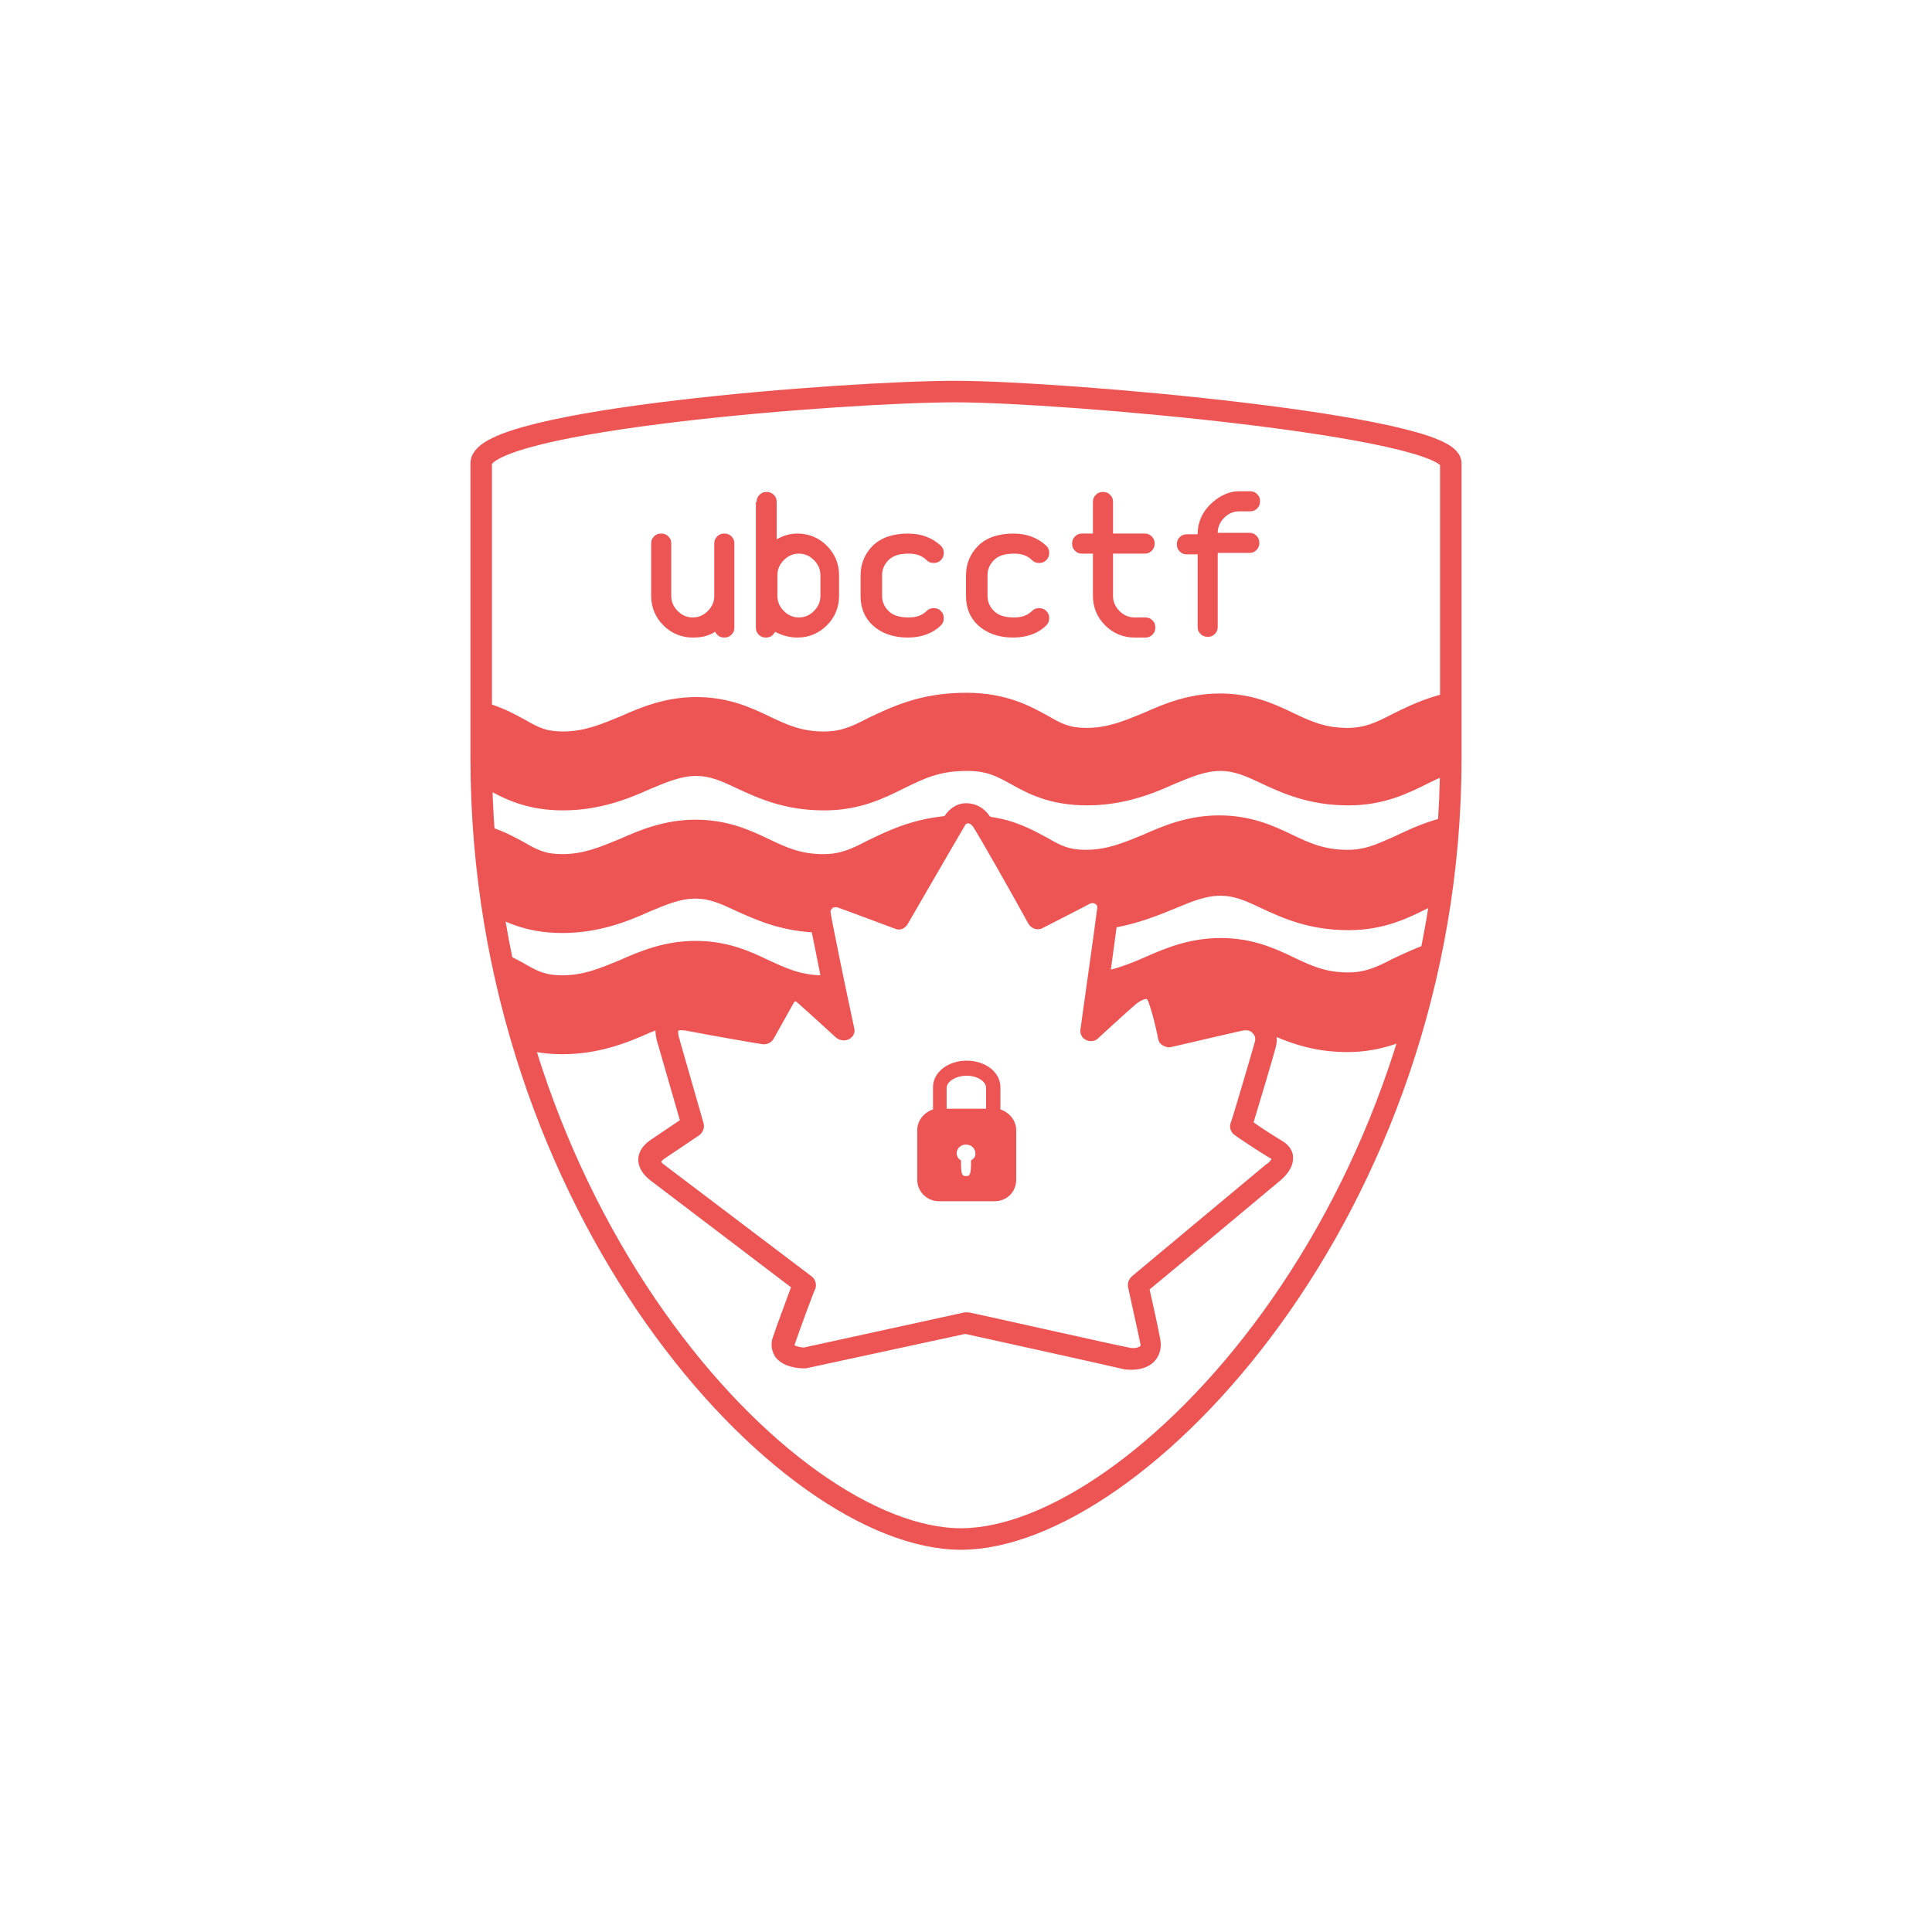
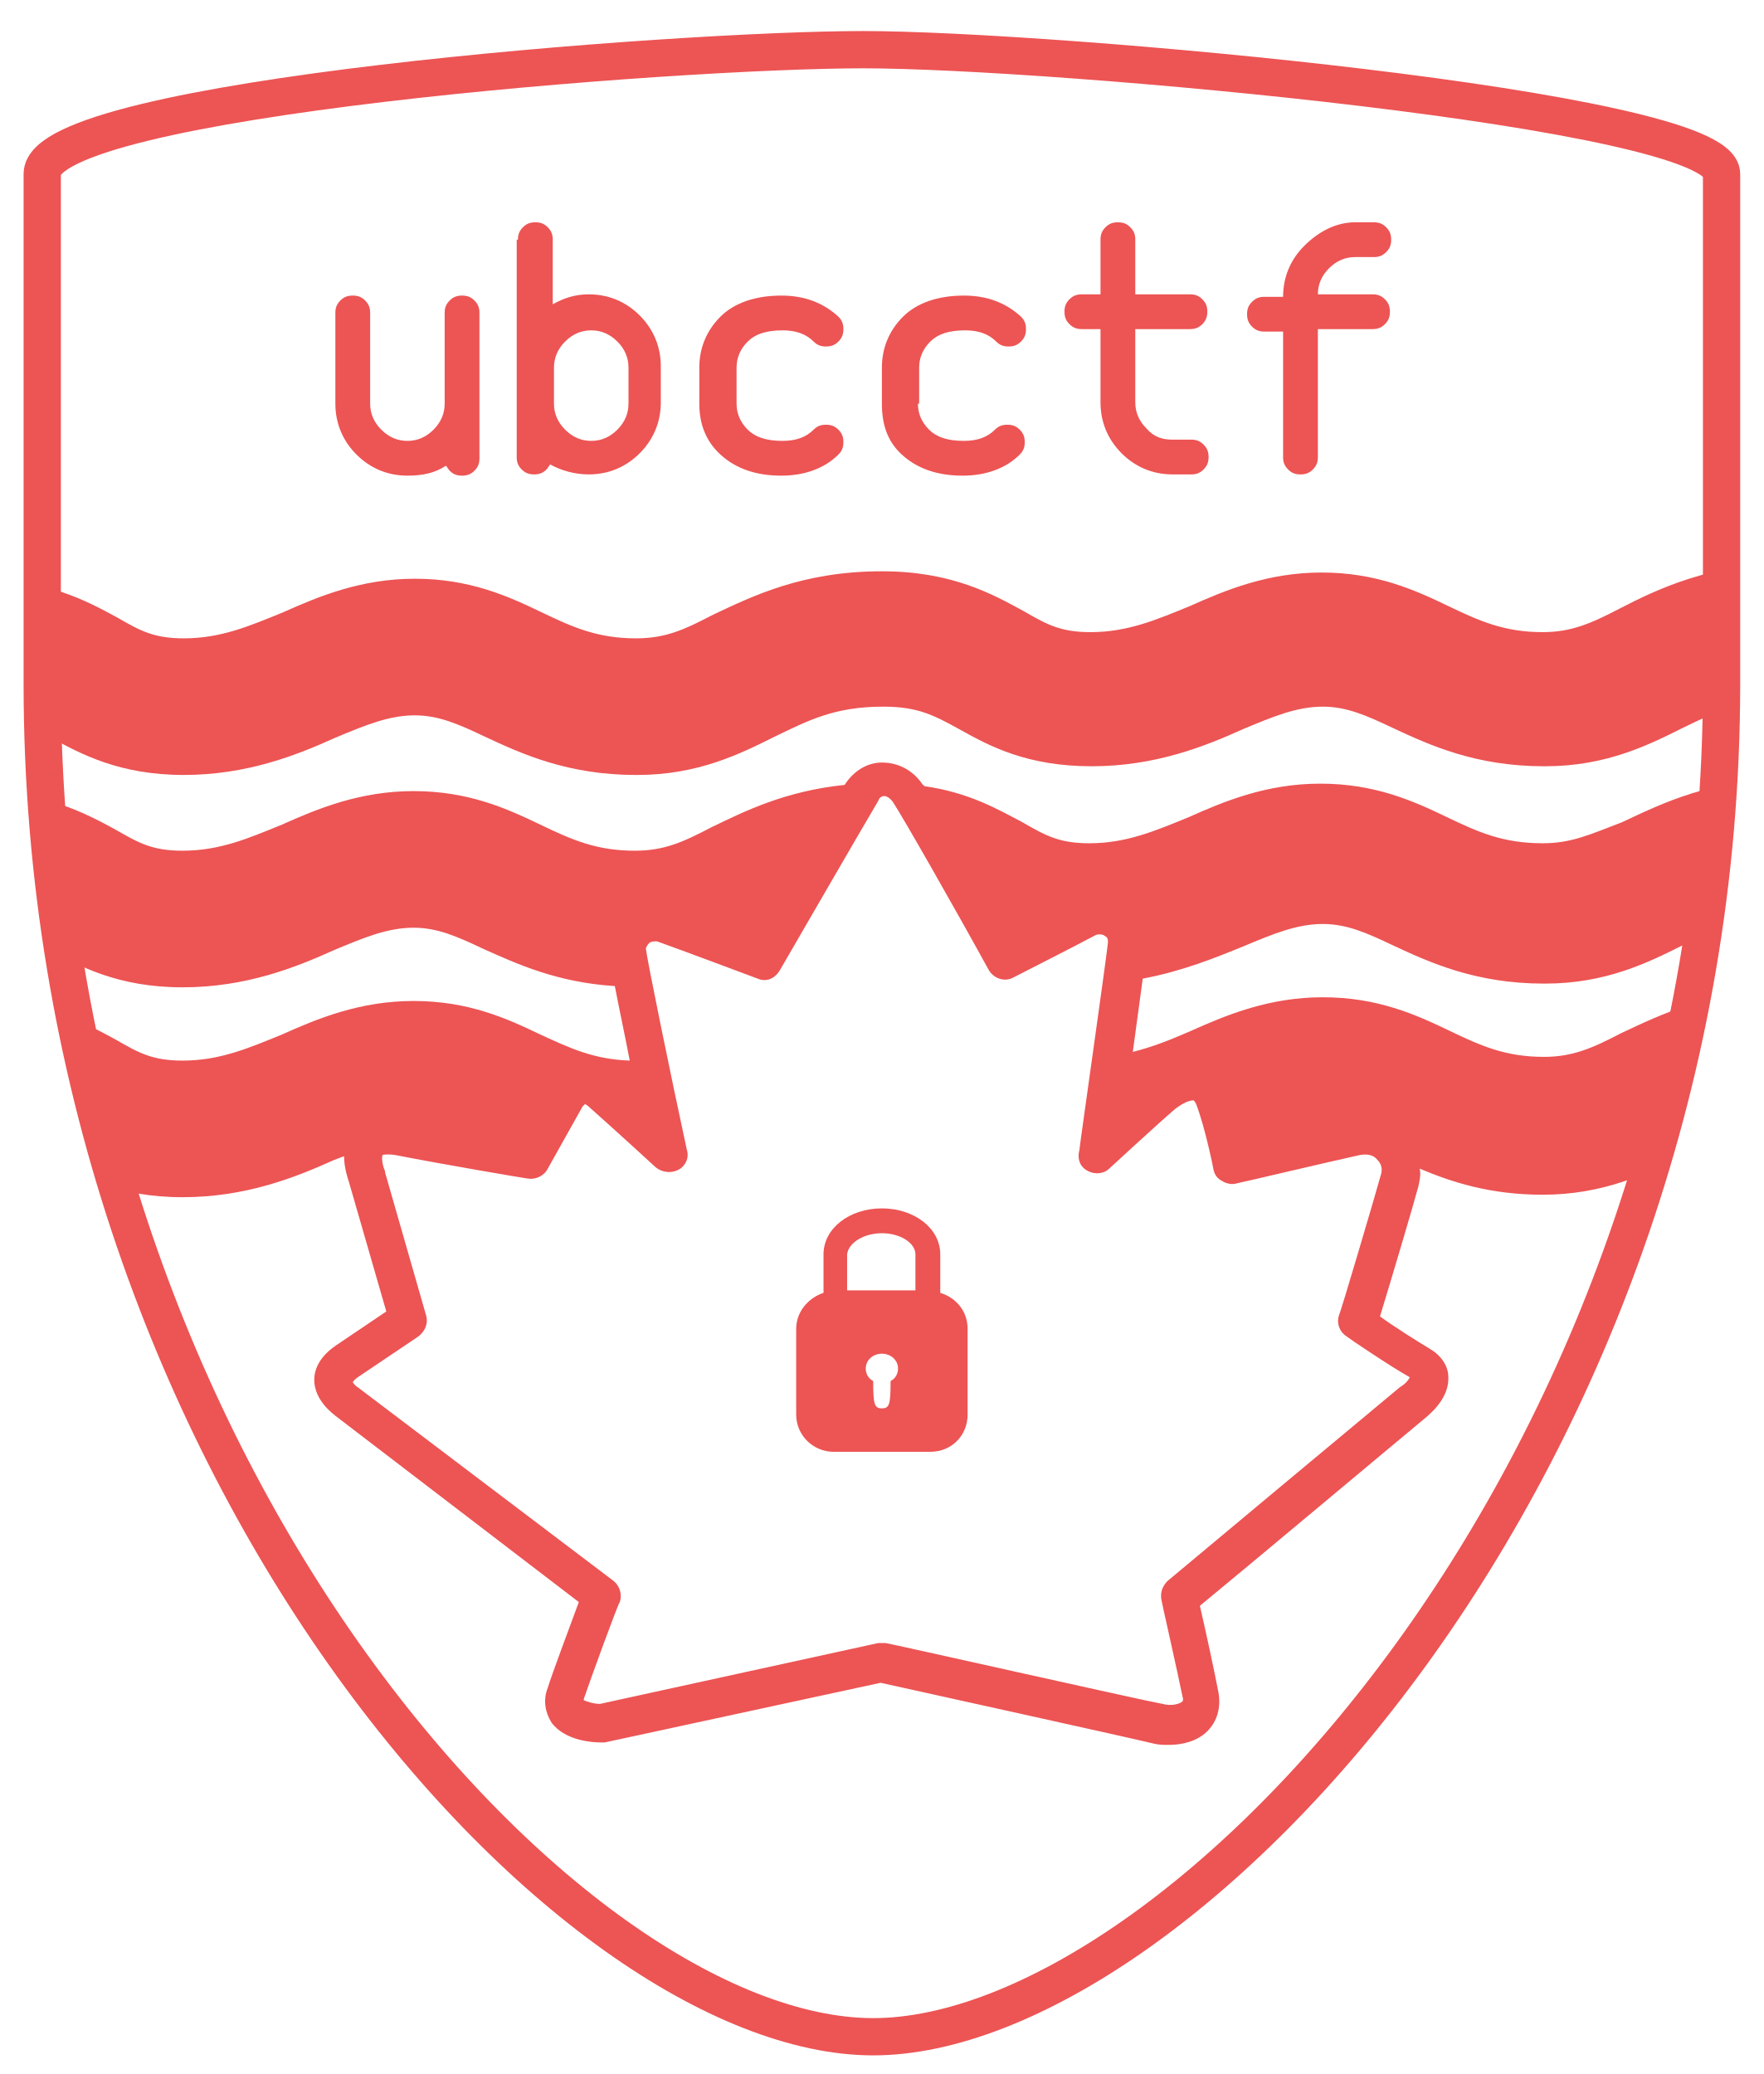
- <svg xmlns="http://www.w3.org/2000/svg" xmlns:xlink="http://www.w3.org/1999/xlink" version="1.1" id="Layer_2" x="0px" y="0px" viewBox="0 0 269.4 269.4" style="enable-background:new 0 0 269.4 269.4;" xml:space="preserve">
+ <svg xmlns="http://www.w3.org/2000/svg" xmlns:xlink="http://www.w3.org/1999/xlink" version="1.1" id="Layer_2" x="0px" y="0px" viewBox="0 0 142 167" style="enable-background:new 0 0 142 167;" xml:space="preserve">
  <style type="text/css">
	.st0{clip-path:url(#SVGID_2_);}
	.st1{fill:#ED5454;}
</style>
  <g>
    <defs>
-       <path id="SVGID_1_" d="M67.1,64.6c0,0,0,27.5,0,41.1c0,62.9,42.4,108.9,66.9,108.9s68.3-45.9,68.3-108.9c0-15.6,0-35.9,0-41.1    s-54-10-69.1-10S67.1,58.5,67.1,64.6z" />
+       <path id="SVGID_1_" d="M3.4,14c0,0,0,27.5,0,41.1C3.4,118,45.8,164,70.3,164s68.3-45.9,68.3-108.9c0-15.6,0-35.9,0-41.1    S84.6,4,69.5,4S3.4,7.9,3.4,14z" />
    </defs>
    <clipPath id="SVGID_2_">
      <use xlink:href="#SVGID_1_" style="overflow:visible;" />
    </clipPath>
    <g class="st0">
-       <path class="st1" d="M194.1,99.6c-2.3,1.2-3.9,1.9-6.2,1.9c0,0,0,0,0,0c-3.1,0-5.1-0.9-7.6-2.1c-2.7-1.3-5.8-2.7-10.2-2.7    c-4.3,0-7.7,1.4-10.6,2.7c-2.7,1.1-5,2.1-8,2.1c-2.4,0-3.5-0.6-5.4-1.7c-2.4-1.3-5.7-3.2-11.4-3.2c-6.4,0-10.4,2-13.6,3.5    c-2.3,1.2-3.8,1.9-6.2,1.9c0,0,0,0,0,0c-3.1,0-5.1-0.9-7.6-2.1c-2.7-1.3-5.8-2.7-10.2-2.7c-4.3,0-7.7,1.4-10.6,2.7    c-2.7,1.1-5,2.1-8,2.1c-2.4,0-3.5-0.6-5.4-1.7c-2.4-1.3-5.7-3.1-11.3-3.1v11c2.8,0,4.1,0.7,6,1.8c2.4,1.3,5.5,3,10.7,3    c5.1,0,9.1-1.6,12.2-3c2.4-1,4.3-1.8,6.4-1.8c1.9,0,3.5,0.7,5.6,1.7c3,1.4,6.7,3.1,12.2,3.1c0,0,0.1,0,0.1,0    c4.9,0,8.3-1.7,11.1-3.1c2.7-1.3,4.8-2.4,8.7-2.4c2.8,0,4.1,0.7,6.1,1.8c2.5,1.4,5.5,3,10.7,3c5.1,0,9.1-1.6,12.2-3    c2.4-1,4.3-1.8,6.4-1.8c1.9,0,3.5,0.7,5.6,1.7c3,1.4,6.7,3.1,12.2,3.1c0,0,0.1,0,0.1,0c4.9,0,8.3-1.7,11.1-3.1    c2.7-1.3,4.8-2.4,8.7-2.4v-11C201.2,96.1,197.3,98,194.1,99.6z" />
-       <path class="st1" d="M187.9,118.5C187.9,118.5,187.9,118.5,187.9,118.5c-3.2,0-5.2-0.9-7.7-2.1c-2.7-1.3-5.8-2.7-10.2-2.7    c-4.3,0-7.7,1.4-10.6,2.7c-2.7,1.1-5,2.1-8,2.1c-2.4,0-3.5-0.6-5.4-1.7c-1.9-1-4.3-2.4-7.9-2.9c0,0,0-0.1-0.1-0.1    c-0.8-1.2-2-1.8-3.3-1.8c-1.2,0-2.3,0.7-3,1.8c-4.8,0.5-8,2.1-10.7,3.4c-2.3,1.2-3.8,1.9-6.2,1.9c0,0,0,0,0,0    c-3.1,0-5.1-0.9-7.6-2.1c-2.7-1.3-5.8-2.7-10.2-2.7c-4.3,0-7.7,1.4-10.6,2.7c-2.7,1.1-5,2.1-8,2.1c-2.4,0-3.5-0.6-5.4-1.7    c-2.4-1.3-5.7-3.1-11.3-3.1v11c2.8,0,4.1,0.7,6,1.8c2.4,1.3,5.5,3,10.7,3c5.1,0,9.1-1.6,12.2-3c2.4-1,4.3-1.8,6.4-1.8    c1.9,0,3.5,0.7,5.6,1.7c2.7,1.2,5.9,2.7,10.6,3c0.3,1.6,0.8,3.9,1.2,6c-2.9-0.1-4.8-1-7.2-2.1c-2.7-1.3-5.8-2.7-10.2-2.7    c-4.3,0-7.7,1.4-10.6,2.7c-2.7,1.1-5,2.1-8,2.1c-2.4,0-3.5-0.6-5.4-1.7c-2.4-1.3-5.7-3.1-11.3-3.1v11c2.8,0,4.1,0.7,6,1.8    c2.4,1.3,5.5,3,10.7,3c5.1,0,9.1-1.6,12.2-3c0.3-0.1,0.5-0.2,0.8-0.3c0,0.9,0.3,1.8,0.4,2.1l3,10.4l-4,2.7c-1.5,1-1.8,2.1-1.8,2.8    c0,1.7,1.6,2.8,1.7,2.9l19.6,14.9c-0.7,1.9-2.2,5.9-2.5,6.9c-0.4,1-0.2,2,0.3,2.8c1.1,1.5,3.4,1.6,3.9,1.6c0.1,0,0.2,0,0.4,0    l22.2-4.8c2.7,0.6,20.4,4.5,22,4.9c0.4,0.1,0.8,0.1,1.2,0.1c1.1,0,2.3-0.3,3.1-1.1c0.8-0.8,1.1-1.9,0.9-3.1    c-0.3-1.6-1.1-5.3-1.5-7c3.3-2.7,16.9-14.1,18-15c1-0.8,2.1-2,2-3.5c0-0.5-0.3-1.5-1.5-2.2c-1-0.6-2.9-1.8-4-2.6    c0.8-2.6,2.7-9,3.1-10.5c0.1-0.5,0.2-0.9,0.1-1.4c2.6,1.1,5.7,2.1,9.9,2.1c4.9,0,8.4-1.7,11.2-3.1c2.7-1.3,4.8-2.4,8.7-2.4v-11    c-6.4,0-10.4,2-13.6,3.5c-2.3,1.2-3.9,1.9-6.2,1.9c0,0,0,0,0,0c-3.1,0-5.1-0.9-7.6-2.1c-2.7-1.3-5.8-2.7-10.2-2.7    c-4.3,0-7.7,1.4-10.6,2.7c-1.6,0.7-3.1,1.3-4.7,1.7c0.3-2.2,0.6-4.4,0.8-5.9c3.2-0.6,5.9-1.7,8.1-2.6c2.4-1,4.3-1.8,6.4-1.8    c1.9,0,3.5,0.7,5.6,1.7c3,1.4,6.7,3.1,12.2,3.1c0,0,0.1,0,0.1,0c4.9,0,8.3-1.7,11.1-3.1c2.7-1.3,4.8-2.4,8.7-2.4v-11    c-6.4,0-10.4,2-13.6,3.5C191.8,117.8,190.3,118.5,187.9,118.5z M151.4,145c0.6,0.3,1.3,0.2,1.7-0.2c0,0,3.9-3.6,5.3-4.8    c0.9-0.7,1.4-0.7,1.5-0.7c0,0,0.1,0.1,0.2,0.3c0.7,1.8,1.4,5.2,1.4,5.3c0.1,0.4,0.3,0.7,0.7,0.9c0.3,0.2,0.8,0.3,1.1,0.2    c0.1,0,7.7-1.8,10-2.3c0.6-0.1,1.1,0,1.4,0.4c0.3,0.3,0.4,0.7,0.3,1.1c-0.5,1.8-3.3,11.3-3.4,11.4c-0.2,0.6,0,1.3,0.6,1.7    c0.1,0.1,3.5,2.4,5.1,3.3c-0.1,0.2-0.3,0.5-0.8,0.8c-1.2,1-18,15-18.7,15.6c-0.4,0.4-0.6,0.9-0.5,1.5c0,0.1,1.3,5.8,1.7,7.8    c0.1,0.3,0,0.4,0,0.4c-0.2,0.2-0.9,0.4-1.6,0.2c-1.7-0.3-22.1-4.9-22.3-4.9c-0.1,0-0.2,0-0.3,0c-0.1,0-0.2,0-0.3,0l-22.4,4.9    c-0.5,0-1.1-0.2-1.3-0.3c0,0,0-0.1,0-0.1c0.4-1.2,2.8-7.8,2.9-7.8c0.2-0.6,0-1.3-0.5-1.7l-20.6-15.6c-0.2-0.1-0.4-0.4-0.4-0.4    c0,0,0.1-0.2,0.4-0.4l4.9-3.3c0.5-0.4,0.8-1,0.6-1.7l-3.3-11.5c0,0,0-0.1,0-0.1c-0.2-0.4-0.3-1.1-0.2-1.3c0,0,0.3-0.1,1,0    c4.1,0.8,10.6,1.9,10.7,1.9c0.6,0.1,1.3-0.2,1.6-0.8l2.8-5c0,0,0.2-0.2,0.2-0.2c0,0,0.2,0.1,0.4,0.3c1.7,1.5,5.3,4.8,5.3,4.8    c0.5,0.4,1.2,0.5,1.8,0.2c0.6-0.3,0.9-1,0.7-1.6c-1.3-6-3.2-15.3-3.3-16.2c0-0.1,0.1-0.3,0.3-0.5c0.2-0.1,0.3-0.1,0.6-0.1    c1.7,0.6,8.1,3,8.1,3c0.7,0.3,1.4,0,1.8-0.7c0,0,7-12.1,7.9-13.6c0.1-0.3,0.3-0.4,0.5-0.4c0.2,0,0.5,0.2,0.7,0.5    c0.8,1.2,5.4,9.3,7.7,13.5c0.4,0.7,1.3,1,2,0.6c0.2-0.1,5.3-2.7,6.6-3.4c0.2-0.1,0.6-0.1,0.8,0.1c0.2,0.1,0.2,0.3,0.2,0.5    c-0.2,1.8-2.3,16.5-2.3,16.7C150.5,144,150.8,144.7,151.4,145z" />
-       <path class="st1" d="M139.5,154.7v-3.1c0-2.1-2.1-3.7-4.7-3.7s-4.7,1.6-4.7,3.7v3.1c-1.2,0.4-2.2,1.5-2.2,2.9v6.9c0,1.7,1.4,3,3,3    h7.8c1.7,0,3-1.3,3-3v-6.9C141.7,156.2,140.7,155.1,139.5,154.7z M134.8,150c1.5,0,2.7,0.8,2.7,1.7v2.9H132v-2.9    C132,150.8,133.3,150,134.8,150z M135.4,161.8c0,1.9-0.1,2.2-0.7,2.2c-0.6,0-0.7-0.3-0.7-2.2c-0.4-0.2-0.6-0.6-0.6-1    c0-0.7,0.6-1.2,1.3-1.2c0.7,0,1.3,0.5,1.3,1.2C136.1,161.2,135.8,161.6,135.4,161.8z" />
+       <path class="st1" d="M130.4,49c-2.3,1.2-3.9,1.9-6.2,1.9c0,0,0,0,0,0c-3.1,0-5.1-0.9-7.6-2.1c-2.7-1.3-5.8-2.7-10.2-2.7    c-4.3,0-7.7,1.4-10.6,2.7c-2.7,1.1-5,2.1-8,2.1c-2.4,0-3.5-0.6-5.4-1.7c-2.4-1.3-5.7-3.2-11.4-3.2c-6.4,0-10.4,2-13.6,3.5    c-2.3,1.2-3.8,1.9-6.2,1.9c0,0,0,0,0,0c-3.1,0-5.1-0.9-7.6-2.1c-2.7-1.3-5.8-2.7-10.2-2.7c-4.3,0-7.7,1.4-10.6,2.7    c-2.7,1.1-5,2.1-8,2.1c-2.4,0-3.5-0.6-5.4-1.7c-2.4-1.3-5.7-3.1-11.3-3.1v11c2.8,0,4.1,0.7,6,1.8c2.4,1.3,5.5,3,10.7,3    c5.1,0,9.1-1.6,12.2-3c2.4-1,4.3-1.8,6.4-1.8c1.9,0,3.5,0.7,5.6,1.7c3,1.4,6.7,3.1,12.2,3.1c0,0,0.1,0,0.1,0    c4.9,0,8.3-1.7,11.1-3.1c2.7-1.3,4.8-2.4,8.7-2.4c2.8,0,4.1,0.7,6.1,1.8c2.5,1.4,5.5,3,10.7,3c5.1,0,9.1-1.6,12.2-3    c2.4-1,4.3-1.8,6.4-1.8c1.9,0,3.5,0.7,5.6,1.7c3,1.4,6.7,3.1,12.2,3.1c0,0,0.1,0,0.1,0c4.9,0,8.3-1.7,11.1-3.1    c2.7-1.3,4.8-2.4,8.7-2.4v-11C137.5,45.5,133.5,47.4,130.4,49z" />
+       <path class="st1" d="M124.2,67.9C124.2,67.9,124.1,67.9,124.2,67.9c-3.2,0-5.2-0.9-7.7-2.1c-2.7-1.3-5.8-2.7-10.2-2.7    c-4.3,0-7.7,1.4-10.6,2.7c-2.7,1.1-5,2.1-8,2.1c-2.4,0-3.5-0.6-5.4-1.7c-1.9-1-4.3-2.4-7.9-2.9c0,0,0-0.1-0.1-0.1    c-0.8-1.2-2-1.8-3.3-1.8c-1.2,0-2.3,0.7-3,1.8c-4.8,0.5-8,2.1-10.7,3.4c-2.3,1.2-3.8,1.9-6.2,1.9c0,0,0,0,0,0    c-3.1,0-5.1-0.9-7.6-2.1c-2.7-1.3-5.8-2.7-10.2-2.7c-4.3,0-7.7,1.4-10.6,2.7c-2.7,1.1-5,2.1-8,2.1c-2.4,0-3.5-0.6-5.4-1.7    c-2.4-1.3-5.7-3.1-11.3-3.1v11c2.8,0,4.1,0.7,6,1.8c2.4,1.3,5.5,3,10.7,3c5.1,0,9.1-1.6,12.2-3c2.4-1,4.3-1.8,6.4-1.8    c1.9,0,3.5,0.7,5.6,1.7c2.7,1.2,5.9,2.7,10.6,3c0.3,1.6,0.8,3.9,1.2,6c-2.9-0.1-4.8-1-7.2-2.1c-2.7-1.3-5.8-2.7-10.2-2.7    c-4.3,0-7.7,1.4-10.6,2.7c-2.7,1.1-5,2.1-8,2.1c-2.4,0-3.5-0.6-5.4-1.7c-2.4-1.3-5.7-3.1-11.3-3.1v11c2.8,0,4.1,0.7,6,1.8    c2.4,1.3,5.5,3,10.7,3c5.1,0,9.1-1.6,12.2-3c0.3-0.1,0.5-0.2,0.8-0.3c0,0.9,0.3,1.8,0.4,2.1l3,10.4l-4,2.7c-1.5,1-1.8,2.1-1.8,2.8    c0,1.7,1.6,2.8,1.7,2.9L46.6,129c-0.7,1.9-2.2,5.9-2.5,6.9c-0.4,1-0.2,2,0.3,2.8c1.1,1.5,3.4,1.6,3.9,1.6c0.1,0,0.2,0,0.4,0    l22.2-4.8c2.7,0.6,20.4,4.5,22,4.9c0.4,0.1,0.8,0.1,1.2,0.1c1.1,0,2.3-0.3,3.1-1.1c0.8-0.8,1.1-1.9,0.9-3.1    c-0.3-1.6-1.1-5.3-1.5-7c3.3-2.7,16.9-14.1,18-15c1-0.8,2.1-2,2-3.5c0-0.5-0.3-1.5-1.5-2.2c-1-0.6-2.9-1.8-4-2.6    c0.8-2.6,2.7-9,3.1-10.5c0.1-0.5,0.2-0.9,0.1-1.4c2.6,1.1,5.7,2.1,9.9,2.1c4.9,0,8.4-1.7,11.2-3.1c2.7-1.3,4.8-2.4,8.7-2.4v-11    c-6.4,0-10.4,2-13.6,3.5c-2.3,1.2-3.9,1.9-6.2,1.9c0,0,0,0,0,0c-3.1,0-5.1-0.9-7.6-2.1c-2.7-1.3-5.8-2.7-10.2-2.7    c-4.3,0-7.7,1.4-10.6,2.7c-1.6,0.7-3.1,1.3-4.7,1.7c0.3-2.2,0.6-4.4,0.8-5.9c3.2-0.6,5.9-1.7,8.1-2.6c2.4-1,4.3-1.8,6.4-1.8    c1.9,0,3.5,0.7,5.6,1.7c3,1.4,6.7,3.1,12.2,3.1c0,0,0.1,0,0.1,0c4.9,0,8.3-1.7,11.1-3.1c2.7-1.3,4.8-2.4,8.7-2.4v-11    c-6.4,0-10.4,2-13.6,3.5C128,67.2,126.5,67.9,124.2,67.9z M87.6,94.3c0.6,0.3,1.3,0.2,1.7-0.2c0,0,3.9-3.6,5.3-4.8    c0.9-0.7,1.4-0.7,1.5-0.7c0,0,0.1,0.1,0.2,0.3c0.7,1.8,1.4,5.2,1.4,5.3c0.1,0.4,0.3,0.7,0.7,0.9c0.3,0.2,0.8,0.3,1.1,0.2    c0.1,0,7.7-1.8,10-2.3c0.6-0.1,1.1,0,1.4,0.4c0.3,0.3,0.4,0.7,0.3,1.1c-0.5,1.8-3.3,11.3-3.4,11.4c-0.2,0.6,0,1.3,0.6,1.7    c0.1,0.1,3.5,2.4,5.1,3.3c-0.1,0.2-0.3,0.5-0.8,0.8c-1.2,1-18,15-18.7,15.6c-0.4,0.4-0.6,0.9-0.5,1.5c0,0.1,1.3,5.8,1.7,7.8    c0.1,0.3,0,0.4,0,0.4c-0.2,0.2-0.9,0.4-1.6,0.2c-1.7-0.3-22.1-4.9-22.3-4.9c-0.1,0-0.2,0-0.3,0c-0.1,0-0.2,0-0.3,0l-22.4,4.9    c-0.5,0-1.1-0.2-1.3-0.3c0,0,0-0.1,0-0.1c0.4-1.2,2.8-7.8,2.9-7.8c0.2-0.6,0-1.3-0.5-1.7l-20.6-15.6c-0.2-0.1-0.4-0.4-0.4-0.4    c0,0,0.1-0.2,0.4-0.4l4.9-3.3c0.5-0.4,0.8-1,0.6-1.7l-3.3-11.5c0,0,0-0.1,0-0.1c-0.2-0.4-0.3-1.1-0.2-1.3c0,0,0.3-0.1,1,0    c4.1,0.8,10.6,1.9,10.7,1.9c0.6,0.1,1.3-0.2,1.6-0.8l2.8-5c0,0,0.2-0.2,0.2-0.2c0,0,0.2,0.1,0.4,0.3c1.7,1.5,5.3,4.8,5.3,4.8    c0.5,0.4,1.2,0.5,1.8,0.2c0.6-0.3,0.9-1,0.7-1.6c-1.3-6-3.2-15.3-3.3-16.2c0-0.1,0.1-0.3,0.3-0.5c0.2-0.1,0.3-0.1,0.6-0.1    c1.7,0.6,8.1,3,8.1,3c0.7,0.3,1.4,0,1.8-0.7c0,0,7-12.1,7.9-13.6c0.1-0.3,0.3-0.4,0.5-0.4c0.2,0,0.5,0.2,0.7,0.5    c0.8,1.2,5.4,9.3,7.7,13.5c0.4,0.7,1.3,1,2,0.6c0.2-0.1,5.3-2.7,6.6-3.4c0.2-0.1,0.6-0.1,0.8,0.1c0.2,0.1,0.2,0.3,0.2,0.5    c-0.2,1.8-2.3,16.5-2.3,16.7C86.7,93.4,87,94,87.6,94.3z" />
+       <path class="st1" d="M75.7,104.1v-3.1c0-2.1-2.1-3.7-4.7-3.7s-4.7,1.6-4.7,3.7v3.1c-1.2,0.4-2.2,1.5-2.2,2.9v6.9c0,1.7,1.4,3,3,3    h7.8c1.7,0,3-1.3,3-3V107C77.9,105.6,77,104.5,75.7,104.1z M71,99.3c1.5,0,2.7,0.8,2.7,1.7v2.9h-5.5v-2.9    C68.3,100.1,69.5,99.3,71,99.3z M71.7,111.2c0,1.9-0.1,2.2-0.7,2.2c-0.6,0-0.7-0.3-0.7-2.2c-0.4-0.2-0.6-0.6-0.6-1    c0-0.7,0.6-1.2,1.3-1.2c0.7,0,1.3,0.5,1.3,1.2C72.3,110.6,72.1,111,71.7,111.2z" />
    </g>
    <g class="st0">
-       <path class="st1" d="M99.6,75.8c0-0.4,0.1-0.7,0.4-1c0.3-0.3,0.6-0.4,1-0.4s0.7,0.1,1,0.4c0.3,0.3,0.4,0.6,0.4,1v11.7    c0,0.4-0.1,0.7-0.4,1c-0.3,0.3-0.6,0.4-1,0.4s-0.7-0.1-1-0.4c-0.1-0.1-0.2-0.3-0.3-0.4c-0.9,0.6-1.9,0.8-3.1,0.8    c-1.6,0-3-0.6-4.1-1.7s-1.7-2.5-1.7-4.1v-7.3c0-0.4,0.1-0.7,0.4-1c0.3-0.3,0.6-0.4,1-0.4s0.7,0.1,1,0.4c0.3,0.3,0.4,0.6,0.4,1v7.3    c0,0.8,0.3,1.5,0.9,2.1c0.6,0.6,1.3,0.9,2.1,0.9s1.5-0.3,2.1-0.9c0.6-0.6,0.9-1.3,0.9-2.1V75.8z" />
-       <path class="st1" d="M105.5,70c0-0.4,0.1-0.7,0.4-1c0.3-0.3,0.6-0.4,1-0.4s0.7,0.1,1,0.4c0.3,0.3,0.4,0.6,0.4,1v5.2    c0.9-0.5,1.8-0.8,2.9-0.8c1.6,0,3,0.6,4.1,1.7s1.7,2.5,1.7,4.1v2.9c0,1.6-0.6,3-1.7,4.1s-2.5,1.7-4.1,1.7c-1.1,0-2.2-0.3-3.1-0.8    c-0.1,0.1-0.2,0.3-0.3,0.4c-0.3,0.3-0.6,0.4-1,0.4s-0.7-0.1-1-0.4s-0.4-0.6-0.4-1V70z M108.4,80.2v2.9c0,0.8,0.3,1.5,0.9,2.1    c0.6,0.6,1.3,0.9,2.1,0.9s1.5-0.3,2.1-0.9c0.6-0.6,0.9-1.3,0.9-2.1v-2.9c0-0.8-0.3-1.5-0.9-2.1c-0.6-0.6-1.3-0.9-2.1-0.9    s-1.5,0.3-2.1,0.9C108.7,78.7,108.4,79.4,108.4,80.2z" />
-       <path class="st1" d="M123,83.1c0,0.8,0.3,1.5,0.9,2.1c0.6,0.6,1.5,0.9,2.8,0.9c1.1,0,1.9-0.3,2.5-0.9c0,0,0,0,0,0    c0.3-0.3,0.6-0.4,1-0.4s0.7,0.1,1,0.4c0.3,0.3,0.4,0.6,0.4,1s-0.1,0.7-0.4,1c0,0,0,0,0,0l0,0c-1.1,1.1-2.7,1.7-4.6,1.7    c-2.1,0-3.7-0.6-4.9-1.7s-1.7-2.5-1.7-4.1v-2.9c0-1.6,0.6-3,1.7-4.1s2.8-1.7,4.9-1.7c1.9,0,3.4,0.6,4.6,1.7l0,0c0,0,0,0,0,0    c0.3,0.3,0.4,0.6,0.4,1s-0.1,0.7-0.4,1c-0.3,0.3-0.6,0.4-1,0.4s-0.7-0.1-1-0.4c0,0,0,0,0,0c-0.6-0.6-1.4-0.9-2.5-0.9    c-1.3,0-2.2,0.3-2.8,0.9c-0.6,0.6-0.9,1.3-0.9,2.1V83.1z" />
-       <path class="st1" d="M137.7,83.1c0,0.8,0.3,1.5,0.9,2.1c0.6,0.6,1.5,0.9,2.8,0.9c1.1,0,1.9-0.3,2.5-0.9c0,0,0,0,0,0    c0.3-0.3,0.6-0.4,1-0.4s0.7,0.1,1,0.4c0.3,0.3,0.4,0.6,0.4,1s-0.1,0.7-0.4,1c0,0,0,0,0,0l0,0c-1.1,1.1-2.7,1.7-4.6,1.7    c-2.1,0-3.7-0.6-4.9-1.7s-1.7-2.5-1.7-4.1v-2.9c0-1.6,0.6-3,1.7-4.1s2.8-1.7,4.9-1.7c1.9,0,3.4,0.6,4.6,1.7l0,0c0,0,0,0,0,0    c0.3,0.3,0.4,0.6,0.4,1s-0.1,0.7-0.4,1c-0.3,0.3-0.6,0.4-1,0.4s-0.7-0.1-1-0.4c0,0,0,0,0,0c-0.6-0.6-1.4-0.9-2.5-0.9    c-1.3,0-2.2,0.3-2.8,0.9c-0.6,0.6-0.9,1.3-0.9,2.1V83.1z" />
-       <path class="st1" d="M158.2,86.1h1.5c0.4,0,0.7,0.1,1,0.4c0.3,0.3,0.4,0.6,0.4,1s-0.1,0.7-0.4,1c-0.3,0.3-0.6,0.4-1,0.4h-1.5    c-1.6,0-3-0.6-4.1-1.7s-1.7-2.5-1.7-4.1v-5.9h-1.5c-0.4,0-0.7-0.1-1-0.4s-0.4-0.6-0.4-1s0.1-0.7,0.4-1c0.3-0.3,0.6-0.4,1-0.4h1.5    V70c0-0.4,0.1-0.7,0.4-1c0.3-0.3,0.6-0.4,1-0.4s0.7,0.1,1,0.4c0.3,0.3,0.4,0.6,0.4,1v4.4h4.4c0.4,0,0.7,0.1,1,0.4    c0.3,0.3,0.4,0.6,0.4,1s-0.1,0.7-0.4,1c-0.3,0.3-0.6,0.4-1,0.4h-4.4v5.9c0,0.8,0.3,1.5,0.9,2.1C156.7,85.8,157.4,86.1,158.2,86.1z    " />
-       <path class="st1" d="M172.8,68.5h1.5c0.4,0,0.7,0.1,1,0.4c0.3,0.3,0.4,0.6,0.4,1s-0.1,0.7-0.4,1c-0.3,0.3-0.6,0.4-1,0.4h-1.5    c-0.8,0-1.5,0.3-2.1,0.9c-0.6,0.6-0.9,1.3-0.9,2.1h4.4c0.4,0,0.7,0.1,1,0.4c0.3,0.3,0.4,0.6,0.4,1s-0.1,0.7-0.4,1    c-0.3,0.3-0.6,0.4-1,0.4h-4.4v10.3c0,0.4-0.1,0.7-0.4,1c-0.3,0.3-0.6,0.4-1,0.4s-0.7-0.1-1-0.4s-0.4-0.6-0.4-1V77.3h-1.5    c-0.4,0-0.7-0.1-1-0.4s-0.4-0.6-0.4-1s0.1-0.7,0.4-1c0.3-0.3,0.6-0.4,1-0.4h1.5c0-1.6,0.6-3,1.7-4.1S171.2,68.5,172.8,68.5z" />
+       <path class="st1" d="M35.8,25.2c0-0.4,0.1-0.7,0.4-1c0.3-0.3,0.6-0.4,1-0.4s0.7,0.1,1,0.4c0.3,0.3,0.4,0.6,0.4,1v11.7    c0,0.4-0.1,0.7-0.4,1c-0.3,0.3-0.6,0.4-1,0.4s-0.7-0.1-1-0.4c-0.1-0.1-0.2-0.3-0.3-0.4c-0.9,0.6-1.9,0.8-3.1,0.8    c-1.6,0-3-0.6-4.1-1.7s-1.7-2.5-1.7-4.1v-7.3c0-0.4,0.1-0.7,0.4-1c0.3-0.3,0.6-0.4,1-0.4s0.7,0.1,1,0.4c0.3,0.3,0.4,0.6,0.4,1v7.3    c0,0.8,0.3,1.5,0.9,2.1c0.6,0.6,1.3,0.9,2.1,0.9s1.5-0.3,2.1-0.9c0.6-0.6,0.9-1.3,0.9-2.1V25.2z" />
+       <path class="st1" d="M41.7,19.3c0-0.4,0.1-0.7,0.4-1c0.3-0.3,0.6-0.4,1-0.4s0.7,0.1,1,0.4c0.3,0.3,0.4,0.6,0.4,1v5.2    c0.9-0.5,1.8-0.8,2.9-0.8c1.6,0,3,0.6,4.1,1.7s1.7,2.5,1.7,4.1v2.9c0,1.6-0.6,3-1.7,4.1s-2.5,1.7-4.1,1.7c-1.1,0-2.2-0.3-3.1-0.8    c-0.1,0.1-0.2,0.3-0.3,0.4c-0.3,0.3-0.6,0.4-1,0.4s-0.7-0.1-1-0.4s-0.4-0.6-0.4-1V19.3z M44.6,29.6v2.9c0,0.8,0.3,1.5,0.9,2.1    c0.6,0.6,1.3,0.9,2.1,0.9s1.5-0.3,2.1-0.9c0.6-0.6,0.9-1.3,0.9-2.1v-2.9c0-0.8-0.3-1.5-0.9-2.1c-0.6-0.6-1.3-0.9-2.1-0.9    s-1.5,0.3-2.1,0.9C44.9,28.1,44.6,28.8,44.6,29.6z" />
+       <path class="st1" d="M59.3,32.5c0,0.8,0.3,1.5,0.9,2.1c0.6,0.6,1.5,0.9,2.8,0.9c1.1,0,1.9-0.3,2.5-0.9c0,0,0,0,0,0    c0.3-0.3,0.6-0.4,1-0.4s0.7,0.1,1,0.4c0.3,0.3,0.4,0.6,0.4,1s-0.1,0.7-0.4,1c0,0,0,0,0,0l0,0c-1.1,1.1-2.7,1.7-4.6,1.7    c-2.1,0-3.7-0.6-4.9-1.7s-1.7-2.5-1.7-4.1v-2.9c0-1.6,0.6-3,1.7-4.1s2.8-1.7,4.9-1.7c1.9,0,3.4,0.6,4.6,1.7l0,0c0,0,0,0,0,0    c0.3,0.3,0.4,0.6,0.4,1s-0.1,0.7-0.4,1c-0.3,0.3-0.6,0.4-1,0.4s-0.7-0.1-1-0.4c0,0,0,0,0,0c-0.6-0.6-1.4-0.9-2.5-0.9    c-1.3,0-2.2,0.3-2.8,0.9c-0.6,0.6-0.9,1.3-0.9,2.1V32.5z" />
+       <path class="st1" d="M73.9,32.5c0,0.8,0.3,1.5,0.9,2.1c0.6,0.6,1.5,0.9,2.8,0.9c1.1,0,1.9-0.3,2.5-0.9c0,0,0,0,0,0    c0.3-0.3,0.6-0.4,1-0.4s0.7,0.1,1,0.4c0.3,0.3,0.4,0.6,0.4,1s-0.1,0.7-0.4,1c0,0,0,0,0,0l0,0c-1.1,1.1-2.7,1.7-4.6,1.7    c-2.1,0-3.7-0.6-4.9-1.7S71,34.1,71,32.5v-2.9c0-1.6,0.6-3,1.7-4.1s2.8-1.7,4.9-1.7c1.9,0,3.4,0.6,4.6,1.7l0,0c0,0,0,0,0,0    c0.3,0.3,0.4,0.6,0.4,1s-0.1,0.7-0.4,1c-0.3,0.3-0.6,0.4-1,0.4s-0.7-0.1-1-0.4c0,0,0,0,0,0c-0.6-0.6-1.4-0.9-2.5-0.9    c-1.3,0-2.2,0.3-2.8,0.9c-0.6,0.6-0.9,1.3-0.9,2.1V32.5z" />
+       <path class="st1" d="M94.4,35.4h1.5c0.4,0,0.7,0.1,1,0.4c0.3,0.3,0.4,0.6,0.4,1s-0.1,0.7-0.4,1c-0.3,0.3-0.6,0.4-1,0.4h-1.5    c-1.6,0-3-0.6-4.1-1.7s-1.7-2.5-1.7-4.1v-5.9h-1.5c-0.4,0-0.7-0.1-1-0.4s-0.4-0.6-0.4-1s0.1-0.7,0.4-1c0.3-0.3,0.6-0.4,1-0.4h1.5    v-4.4c0-0.4,0.1-0.7,0.4-1c0.3-0.3,0.6-0.4,1-0.4s0.7,0.1,1,0.4c0.3,0.3,0.4,0.6,0.4,1v4.4h4.4c0.4,0,0.7,0.1,1,0.4    c0.3,0.3,0.4,0.6,0.4,1s-0.1,0.7-0.4,1c-0.3,0.3-0.6,0.4-1,0.4h-4.4v5.9c0,0.8,0.3,1.5,0.9,2.1C92.9,35.2,93.6,35.4,94.4,35.4z" />
+       <path class="st1" d="M109.1,17.9h1.5c0.4,0,0.7,0.1,1,0.4c0.3,0.3,0.4,0.6,0.4,1s-0.1,0.7-0.4,1c-0.3,0.3-0.6,0.4-1,0.4h-1.5    c-0.8,0-1.5,0.3-2.1,0.9c-0.6,0.6-0.9,1.3-0.9,2.1h4.4c0.4,0,0.7,0.1,1,0.4c0.3,0.3,0.4,0.6,0.4,1s-0.1,0.7-0.4,1    c-0.3,0.3-0.6,0.4-1,0.4h-4.4v10.3c0,0.4-0.1,0.7-0.4,1c-0.3,0.3-0.6,0.4-1,0.4s-0.7-0.1-1-0.4s-0.4-0.6-0.4-1V26.7h-1.5    c-0.4,0-0.7-0.1-1-0.4s-0.4-0.6-0.4-1s0.1-0.7,0.4-1c0.3-0.3,0.6-0.4,1-0.4h1.5c0-1.6,0.6-3,1.7-4.1S107.5,17.9,109.1,17.9z" />
    </g>
    <use xlink:href="#SVGID_1_" style="overflow:visible;fill:none;stroke:#ED5454;stroke-width:3;stroke-miterlimit:10;" />
  </g>
</svg>
